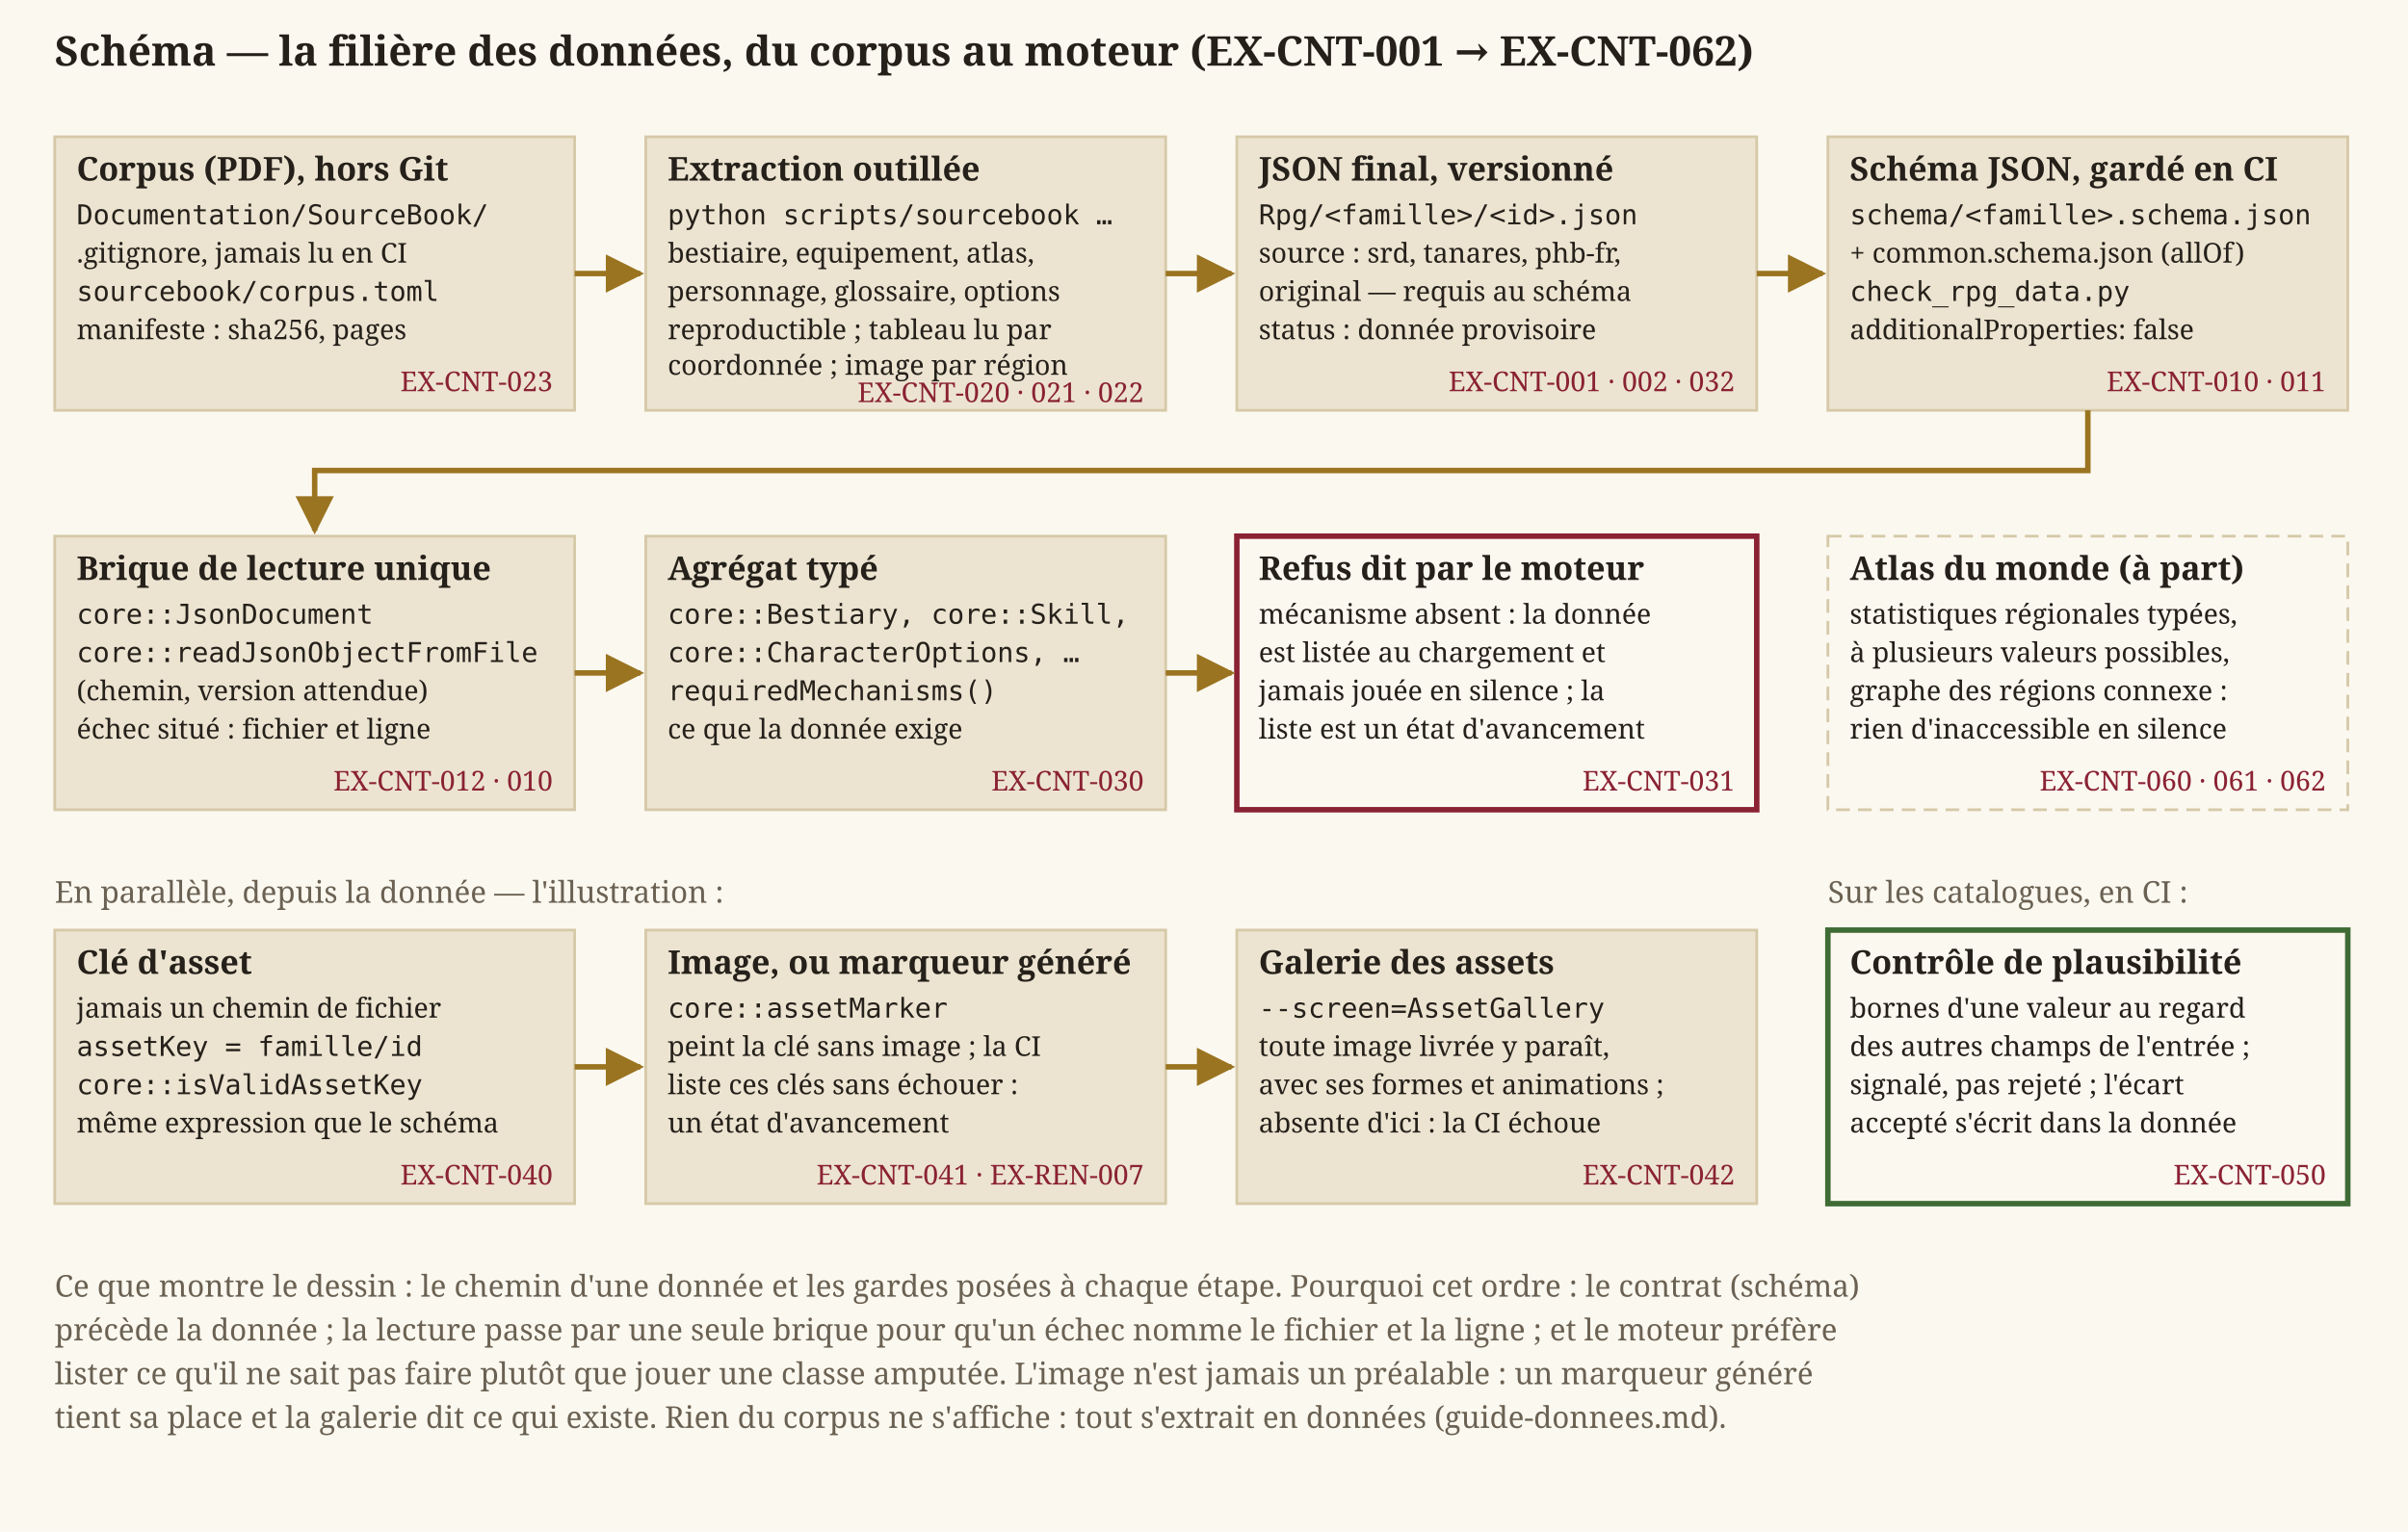
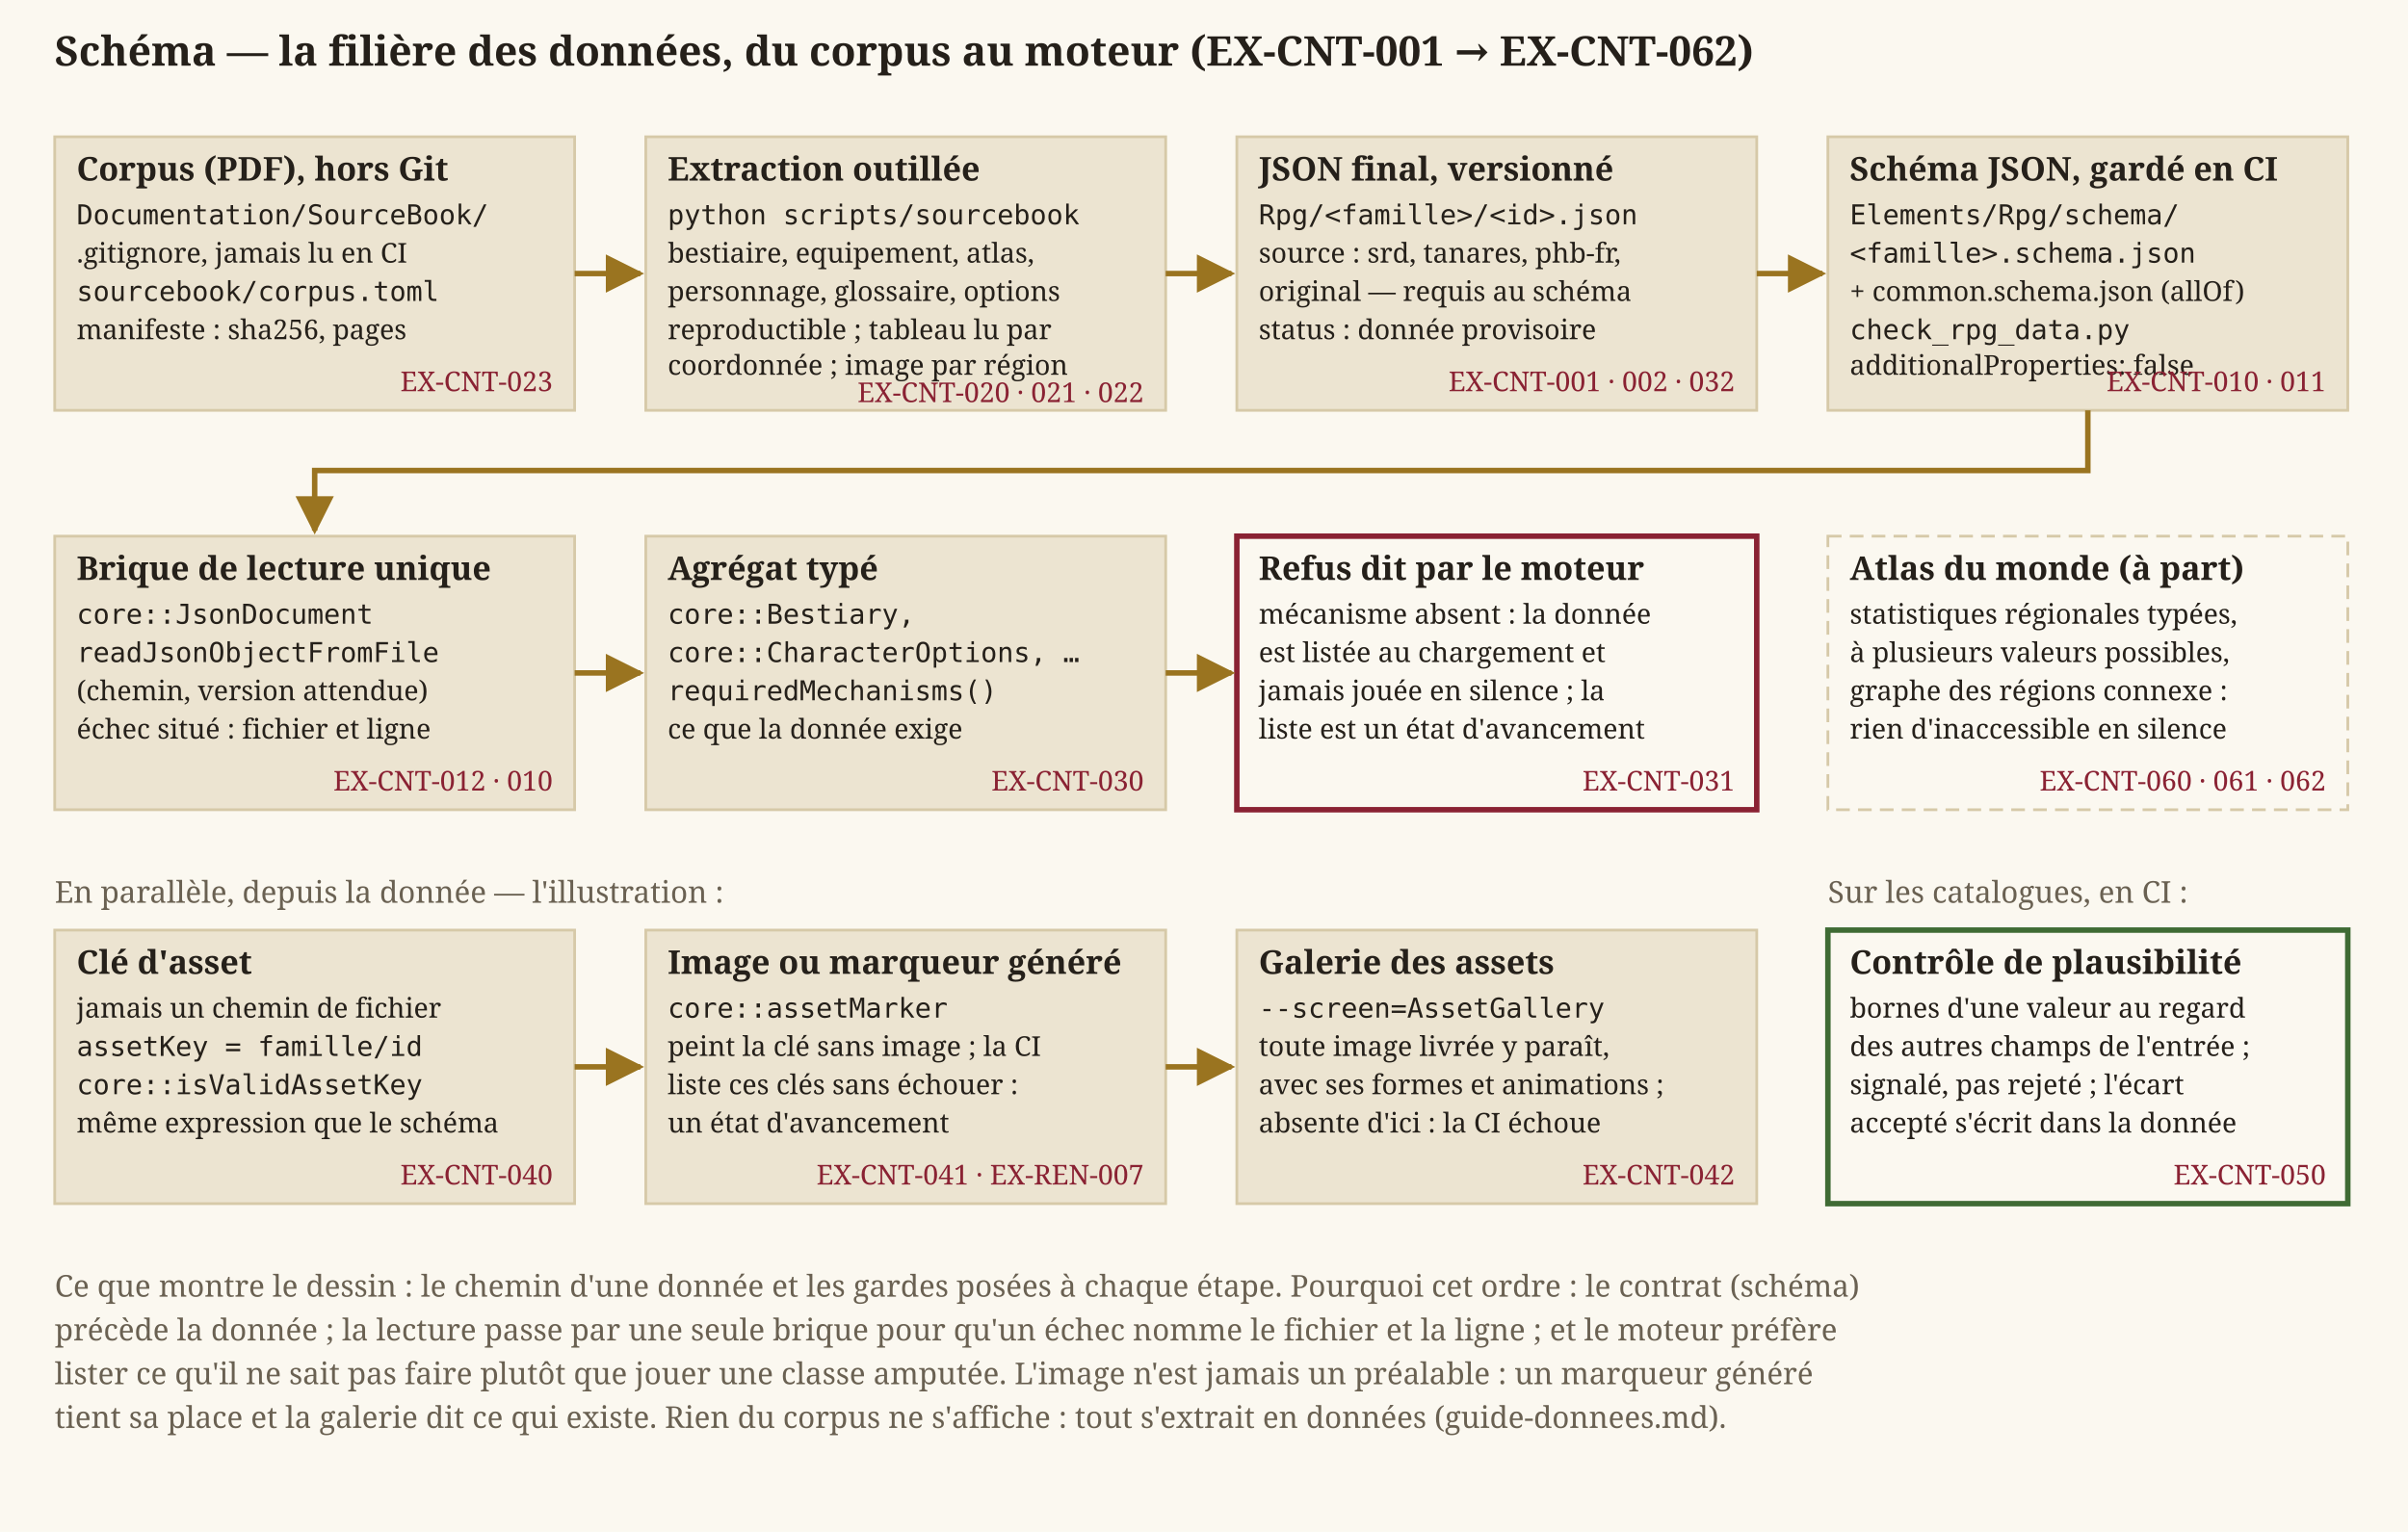
<svg xmlns="http://www.w3.org/2000/svg" viewBox="0 0 880 560" font-family="Georgia, serif" font-size="13">
  <defs>
    <marker id="a" viewBox="0 0 10 10" refX="9" refY="5" markerWidth="7" markerHeight="7" orient="auto">
      <path d="M0,0 L10,5 L0,10 z" fill="#9a7420" />
    </marker>
  </defs>
  <rect width="880" height="560" fill="#fbf8f0" />
  <text x="20" y="24" font-size="15" font-weight="600" fill="#25201a">Schéma — la filière des données, du corpus au moteur (EX-CNT-001 → EX-CNT-062)</text>
  <g font-size="10" fill="#25201a">
    <rect x="20" y="50" width="190" height="100" fill="#ece4d1" stroke="#d6c9a8" />
    <text x="28" y="66" font-size="12" font-weight="600">Corpus (PDF), hors Git</text>
    <text x="28" y="82" font-family="Consolas, monospace">Documentation/SourceBook/</text>
    <text x="28" y="96">.gitignore, jamais lu en CI</text>
    <text x="28" y="110" font-family="Consolas, monospace">sourcebook/corpus.toml</text>
    <text x="28" y="124">manifeste : sha256, pages</text>
    <text x="202" y="143" text-anchor="end" fill="#8a2233">EX-CNT-023</text>
    <rect x="236" y="50" width="190" height="100" fill="#ece4d1" stroke="#d6c9a8" />
    <text x="244" y="66" font-size="12" font-weight="600">Extraction outillée</text>
-     <text x="244" y="82" font-family="Consolas, monospace">python scripts/sourcebook …</text>
+     <text x="244" y="82" font-family="Consolas, monospace">python scripts/sourcebook</text>
    <text x="244" y="96">bestiaire, equipement, atlas,</text>
    <text x="244" y="110">personnage, glossaire, options</text>
    <text x="244" y="124">reproductible ; tableau lu par</text>
    <text x="244" y="137">coordonnée ; image par région</text>
    <text x="418" y="147" text-anchor="end" fill="#8a2233">EX-CNT-020 · 021 · 022</text>
    <rect x="452" y="50" width="190" height="100" fill="#ece4d1" stroke="#d6c9a8" />
    <text x="460" y="66" font-size="12" font-weight="600">JSON final, versionné</text>
    <text x="460" y="82" font-family="Consolas, monospace">Rpg/&lt;famille&gt;/&lt;id&gt;.json</text>
    <text x="460" y="96">source : srd, tanares, phb-fr,</text>
    <text x="460" y="110">original — requis au schéma</text>
    <text x="460" y="124">status : donnée provisoire</text>
    <text x="634" y="143" text-anchor="end" fill="#8a2233">EX-CNT-001 · 002 · 032</text>
    <rect x="668" y="50" width="190" height="100" fill="#ece4d1" stroke="#d6c9a8" />
    <text x="676" y="66" font-size="12" font-weight="600">Schéma JSON, gardé en CI</text>
-     <text x="676" y="82" font-family="Consolas, monospace">schema/&lt;famille&gt;.schema.json</text>
-     <text x="676" y="96">+ common.schema.json (allOf)</text>
-     <text x="676" y="110" font-family="Consolas, monospace">check_rpg_data.py</text>
-     <text x="676" y="124">additionalProperties: false</text>
+     <text x="676" y="82" font-family="Consolas, monospace">Elements/Rpg/schema/</text>
+     <text x="676" y="96" font-family="Consolas, monospace">&lt;famille&gt;.schema.json</text>
+     <text x="676" y="110">+ common.schema.json (allOf)</text>
+     <text x="676" y="124" font-family="Consolas, monospace">check_rpg_data.py</text>
+     <text x="676" y="137">additionalProperties: false</text>
    <text x="850" y="143" text-anchor="end" fill="#8a2233">EX-CNT-010 · 011</text>
  </g>
  <path d="M210,100 L234,100" stroke="#9a7420" stroke-width="2" marker-end="url(#a)" />
  <path d="M426,100 L450,100" stroke="#9a7420" stroke-width="2" marker-end="url(#a)" />
  <path d="M642,100 L666,100" stroke="#9a7420" stroke-width="2" marker-end="url(#a)" />
  <path d="M763,150 L763,172 L115,172 L115,194" fill="none" stroke="#9a7420" stroke-width="2" marker-end="url(#a)" />
  <g font-size="10" fill="#25201a">
    <rect x="20" y="196" width="190" height="100" fill="#ece4d1" stroke="#d6c9a8" />
    <text x="28" y="212" font-size="12" font-weight="600">Brique de lecture unique</text>
    <text x="28" y="228" font-family="Consolas, monospace">core::JsonDocument</text>
-     <text x="28" y="242" font-family="Consolas, monospace">core::readJsonObjectFromFile</text>
+     <text x="28" y="242" font-family="Consolas, monospace">readJsonObjectFromFile</text>
    <text x="28" y="256">(chemin, version attendue)</text>
    <text x="28" y="270">échec situé : fichier et ligne</text>
    <text x="202" y="289" text-anchor="end" fill="#8a2233">EX-CNT-012 · 010</text>
    <rect x="236" y="196" width="190" height="100" fill="#ece4d1" stroke="#d6c9a8" />
    <text x="244" y="212" font-size="12" font-weight="600">Agrégat typé</text>
-     <text x="244" y="228" font-family="Consolas, monospace">core::Bestiary, core::Skill,</text>
+     <text x="244" y="228" font-family="Consolas, monospace">core::Bestiary,</text>
    <text x="244" y="242" font-family="Consolas, monospace">core::CharacterOptions, …</text>
    <text x="244" y="256" font-family="Consolas, monospace">requiredMechanisms()</text>
    <text x="244" y="270">ce que la donnée exige</text>
    <text x="418" y="289" text-anchor="end" fill="#8a2233">EX-CNT-030</text>
    <rect x="452" y="196" width="190" height="100" fill="#fbf8f0" stroke="#8a2233" stroke-width="2" />
    <text x="460" y="212" font-size="12" font-weight="600">Refus dit par le moteur</text>
    <text x="460" y="228">mécanisme absent : la donnée</text>
    <text x="460" y="242">est listée au chargement et</text>
    <text x="460" y="256">jamais jouée en silence ; la</text>
    <text x="460" y="270">liste est un état d'avancement</text>
    <text x="634" y="289" text-anchor="end" fill="#8a2233">EX-CNT-031</text>
    <rect x="668" y="196" width="190" height="100" fill="#fbf8f0" stroke="#d6c9a8" stroke-dasharray="5 3" />
    <text x="676" y="212" font-size="12" font-weight="600">Atlas du monde (à part)</text>
    <text x="676" y="228">statistiques régionales typées,</text>
    <text x="676" y="242">à plusieurs valeurs possibles,</text>
    <text x="676" y="256">graphe des régions connexe :</text>
    <text x="676" y="270">rien d'inaccessible en silence</text>
    <text x="850" y="289" text-anchor="end" fill="#8a2233">EX-CNT-060 · 061 · 062</text>
  </g>
  <path d="M210,246 L234,246" stroke="#9a7420" stroke-width="2" marker-end="url(#a)" />
  <path d="M426,246 L450,246" stroke="#9a7420" stroke-width="2" marker-end="url(#a)" />
  <text x="20" y="330" font-size="11" fill="#6a6152">En parallèle, depuis la donnée — l'illustration :</text>
  <text x="668" y="330" font-size="11" fill="#6a6152">Sur les catalogues, en CI :</text>
  <g font-size="10" fill="#25201a">
    <rect x="20" y="340" width="190" height="100" fill="#ece4d1" stroke="#d6c9a8" />
    <text x="28" y="356" font-size="12" font-weight="600">Clé d'asset</text>
    <text x="28" y="372">jamais un chemin de fichier</text>
    <text x="28" y="386" font-family="Consolas, monospace">assetKey = famille/id</text>
    <text x="28" y="400" font-family="Consolas, monospace">core::isValidAssetKey</text>
    <text x="28" y="414">même expression que le schéma</text>
    <text x="202" y="433" text-anchor="end" fill="#8a2233">EX-CNT-040</text>
    <rect x="236" y="340" width="190" height="100" fill="#ece4d1" stroke="#d6c9a8" />
-     <text x="244" y="356" font-size="12" font-weight="600">Image, ou marqueur généré</text>
+     <text x="244" y="356" font-size="12" font-weight="600">Image ou marqueur généré</text>
    <text x="244" y="372" font-family="Consolas, monospace">core::assetMarker</text>
    <text x="244" y="386">peint la clé sans image ; la CI</text>
    <text x="244" y="400">liste ces clés sans échouer :</text>
    <text x="244" y="414">un état d'avancement</text>
    <text x="418" y="433" text-anchor="end" fill="#8a2233">EX-CNT-041 · EX-REN-007</text>
    <rect x="452" y="340" width="190" height="100" fill="#ece4d1" stroke="#d6c9a8" />
    <text x="460" y="356" font-size="12" font-weight="600">Galerie des assets</text>
    <text x="460" y="372" font-family="Consolas, monospace">--screen=AssetGallery</text>
    <text x="460" y="386">toute image livrée y paraît,</text>
    <text x="460" y="400">avec ses formes et animations ;</text>
    <text x="460" y="414">absente d'ici : la CI échoue</text>
    <text x="634" y="433" text-anchor="end" fill="#8a2233">EX-CNT-042</text>
    <rect x="668" y="340" width="190" height="100" fill="#fbf8f0" stroke="#3f6b34" stroke-width="2" />
    <text x="676" y="356" font-size="12" font-weight="600">Contrôle de plausibilité</text>
    <text x="676" y="372">bornes d'une valeur au regard</text>
    <text x="676" y="386">des autres champs de l'entrée ;</text>
    <text x="676" y="400">signalé, pas rejeté ; l'écart</text>
    <text x="676" y="414">accepté s'écrit dans la donnée</text>
    <text x="850" y="433" text-anchor="end" fill="#8a2233">EX-CNT-050</text>
  </g>
  <path d="M210,390 L234,390" stroke="#9a7420" stroke-width="2" marker-end="url(#a)" />
  <path d="M426,390 L450,390" stroke="#9a7420" stroke-width="2" marker-end="url(#a)" />
  <g font-size="11" fill="#6a6152">
    <text x="20" y="474">Ce que montre le dessin : le chemin d'une donnée et les gardes posées à chaque étape. Pourquoi cet ordre : le contrat (schéma)</text>
    <text x="20" y="490">précède la donnée ; la lecture passe par une seule brique pour qu'un échec nomme le fichier et la ligne ; et le moteur préfère</text>
    <text x="20" y="506">lister ce qu'il ne sait pas faire plutôt que jouer une classe amputée. L'image n'est jamais un préalable : un marqueur généré</text>
    <text x="20" y="522">tient sa place et la galerie dit ce qui existe. Rien du corpus ne s'affiche : tout s'extrait en données (guide-donnees.md).</text>
  </g>
</svg>
